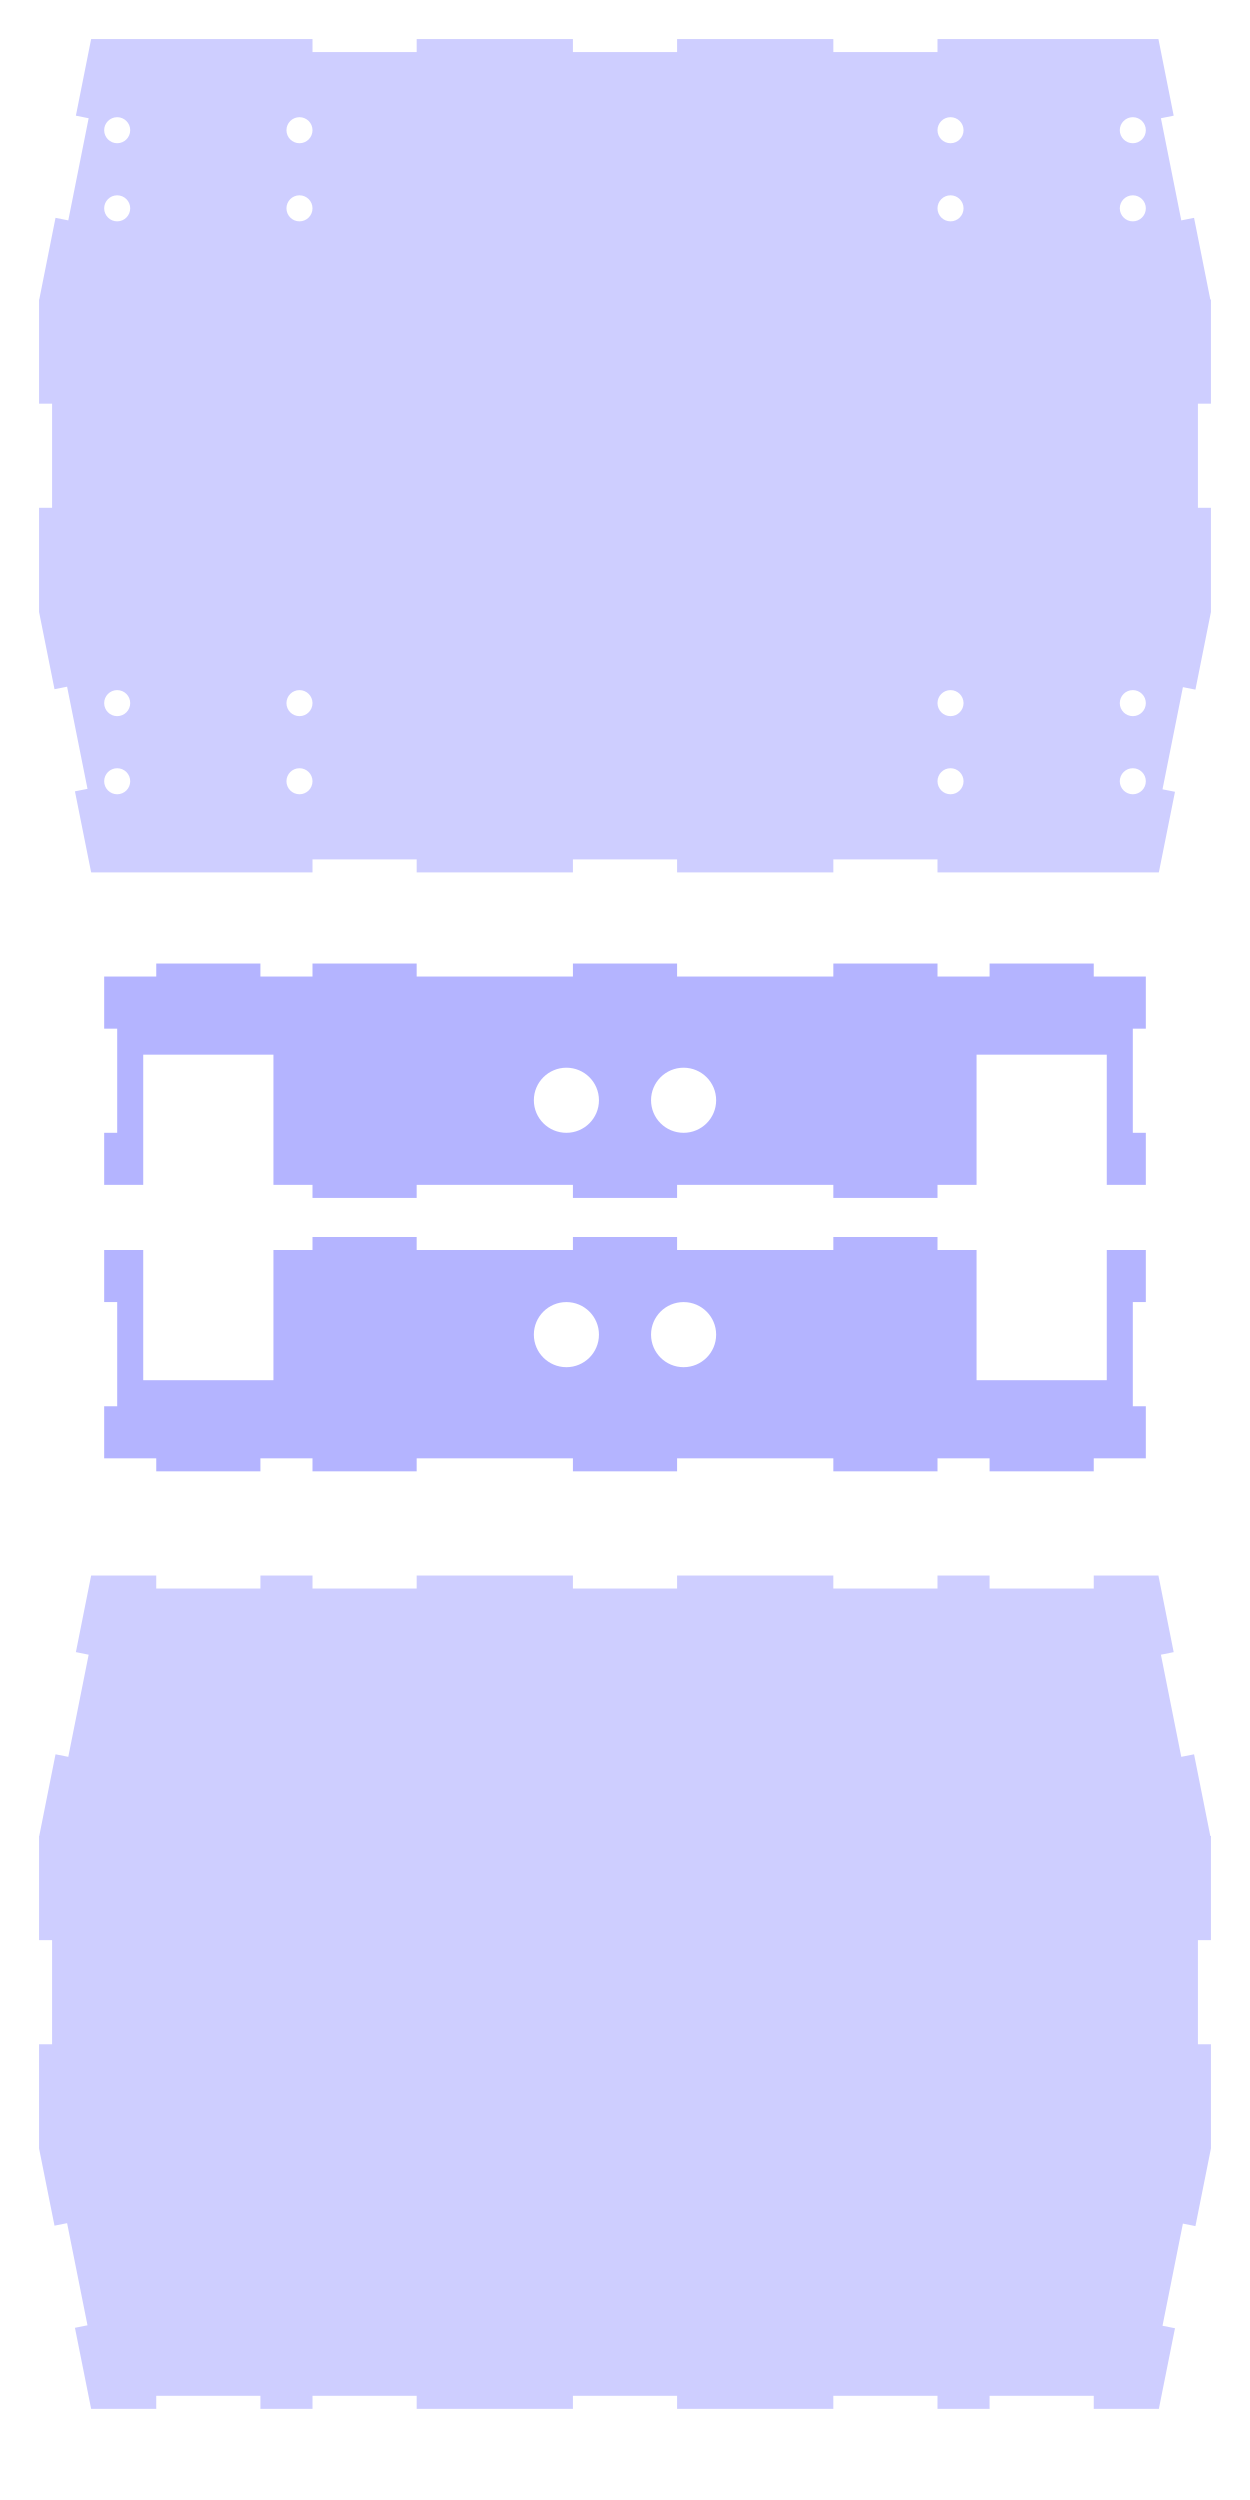
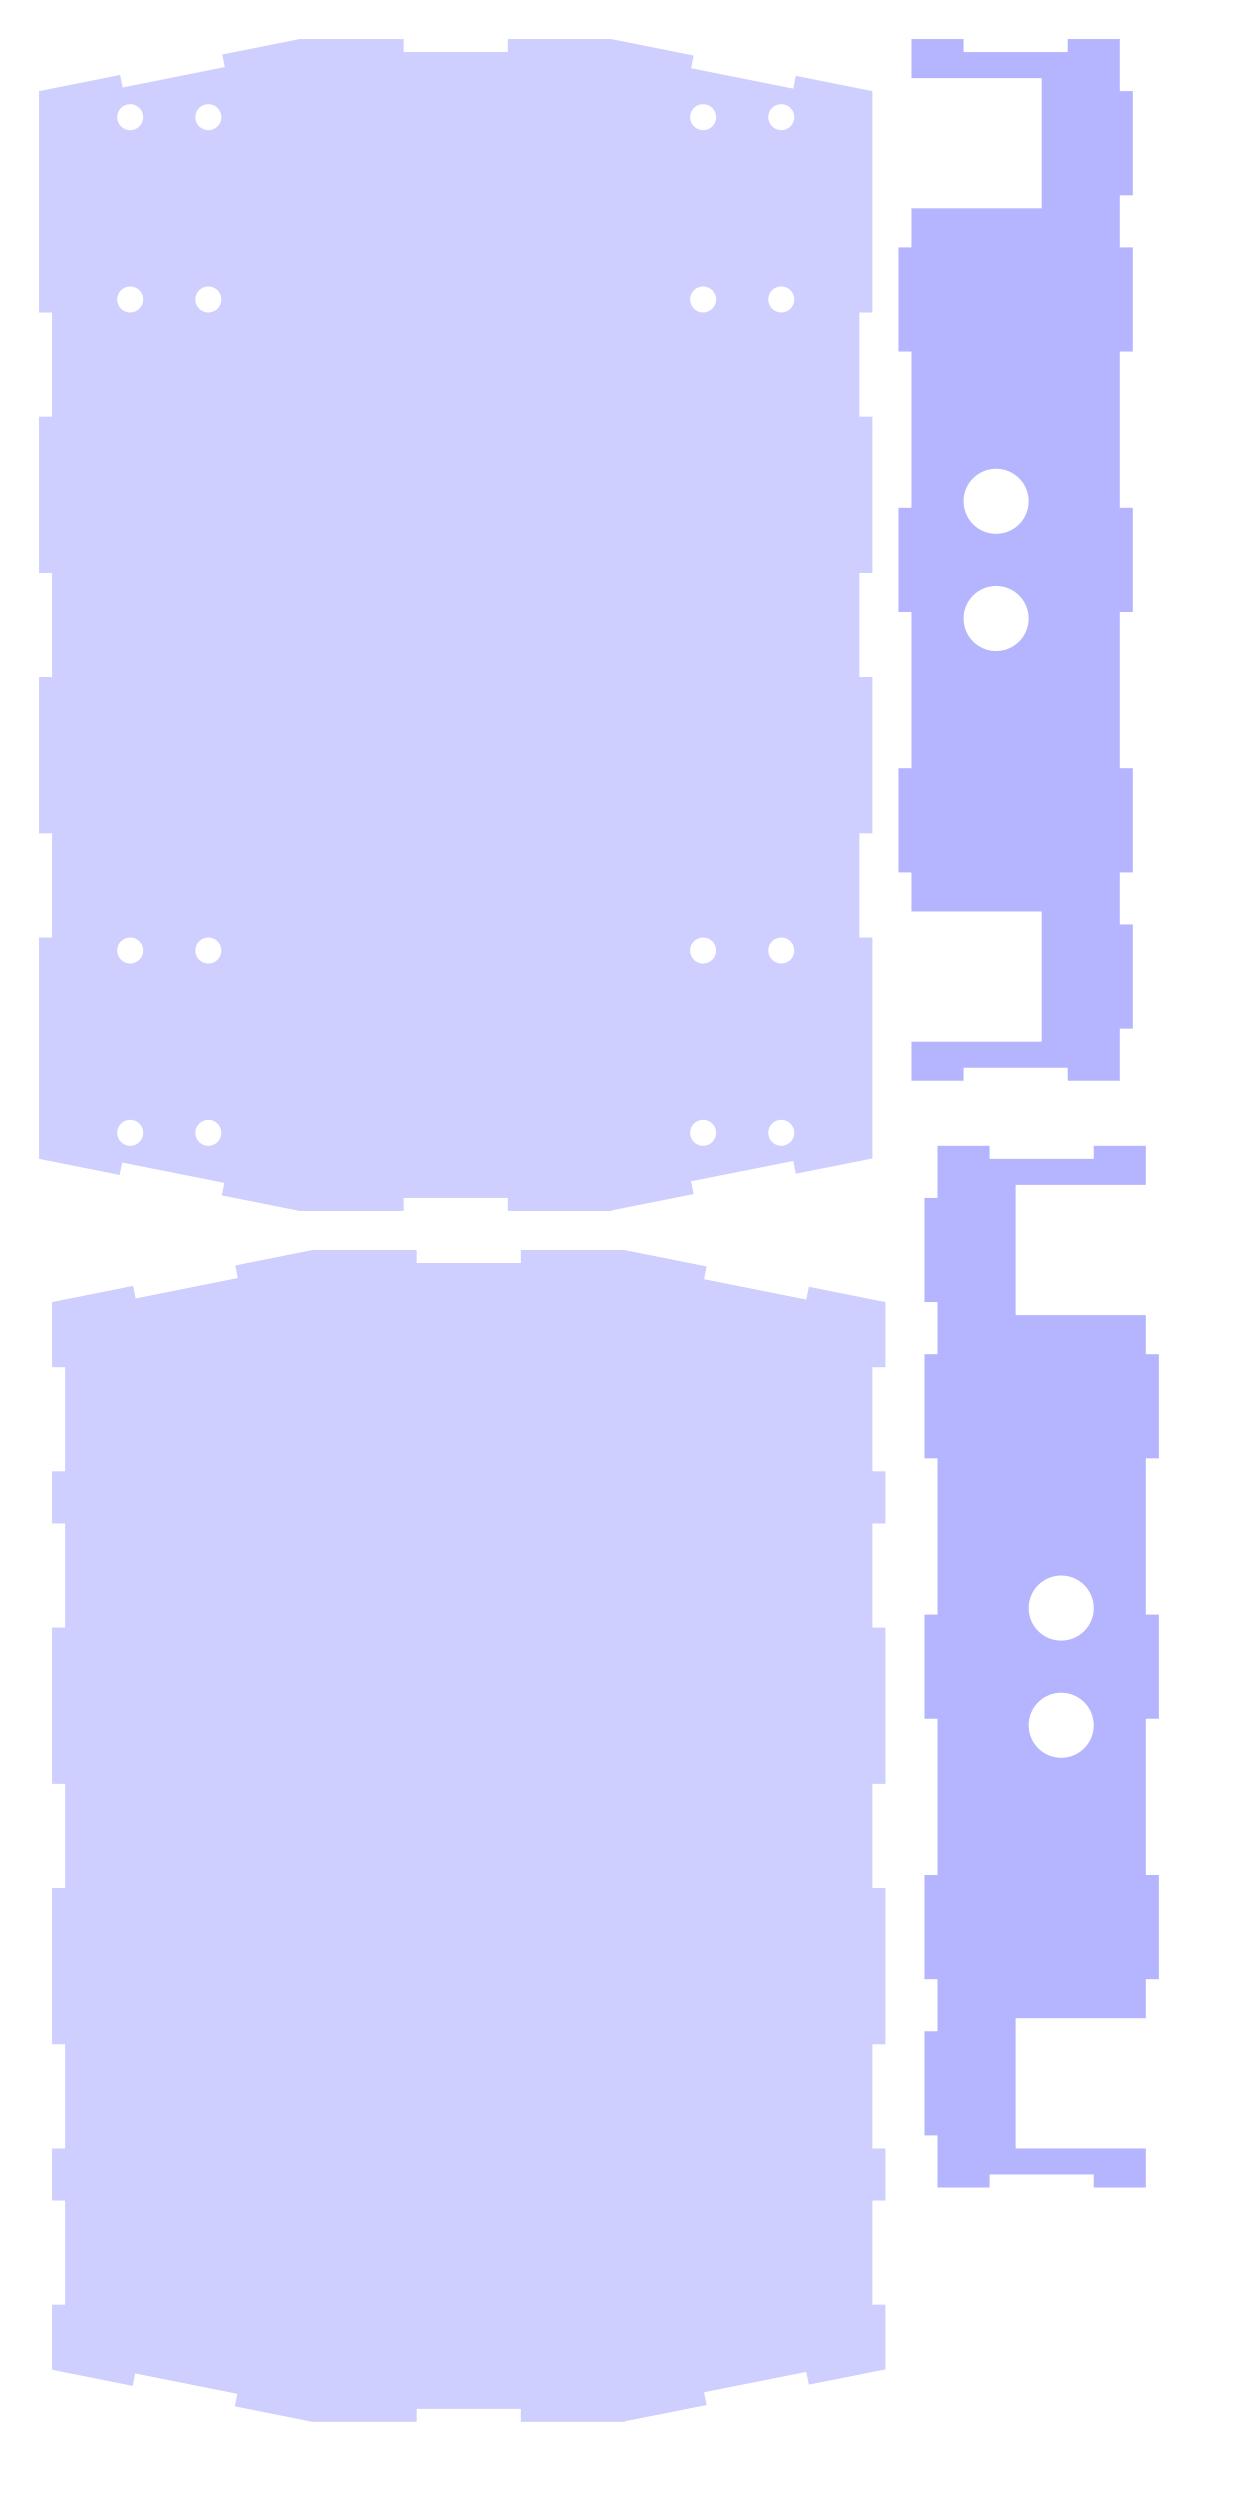
<svg xmlns="http://www.w3.org/2000/svg" width="1080" height="2160" id="svg3011" version="1.1">
  <defs id="defs3013" />
  <g id="layer1" transform="translate(0,1107.64)">
-     <path style="opacity:0.192;fill:#0000ff;stroke:#0000ff;stroke-width:0.035;stroke-linecap:butt;stroke-linejoin:miter;stroke-miterlimit:4;stroke-opacity:1;stroke-dasharray:none" d="m 78.75,-1073.89 -13.188,66.188 11.031,2.219 L 59,-917.234 l -11.031,-2.188 -14.062,70.594 -0.156,-0.031 0,89.969 11.25,0 0,90 -11.25,0 0,90 13.344,66.719 10.875,-2.156 17.625,88.25 -10.844,2.156 14,70.031 11.25,0 33.75,0 112.5,0 33.75,0 0,-11.25 90,0 0,11.25 135,0 0,-11.25 90,0 0,11.25 135,0 0,-11.25 90,0 0,11.25 33.75,0 112.5,0 33.75,0 11.25,0 13.938,-69.656 -10.781,-2.125 17.625,-88.281 10.813,2.156 13.406,-67.094 0,-90 -11.25,0 0,-90 11.25,0 0,-90 -0.531,0.094 -14.063,-70.625 -11.031,2.188 -17.594,-88.25 11.031,-2.219 -13.188,-66.188 -10.875,0 -33.75,0 -112.5,0 -33.75,0 0,11.25 -90,0 0,-11.25 -135,0 0,11.25 -90,0 0,-11.25 -135,0 0,11.25 -90,0 0,-11.25 -33.75,0 -112.5,0 -33.75,0 -11.25,0 z m 22.5,67.5 c 6.213,0 11.25,5.037 11.25,11.25 0,6.213 -5.037,11.25 -11.25,11.25 -6.213,0 -11.25,-5.037 -11.25,-11.25 0,-6.213 5.037,-11.25 11.25,-11.25 z m 157.5,0 c 6.213,0 11.25,5.037 11.25,11.25 0,6.213 -5.037,11.25 -11.25,11.25 -6.213,0 -11.25,-5.037 -11.25,-11.25 0,-6.213 5.037,-11.25 11.25,-11.25 z m 562.5,0 c 6.213,0 11.25,5.037 11.25,11.25 0,6.213 -5.037,11.25 -11.25,11.25 -6.213,0 -11.25,-5.037 -11.25,-11.25 0,-6.213 5.037,-11.25 11.25,-11.25 z m 157.5,0 c 6.213,0 11.25,5.037 11.25,11.25 0,6.213 -5.037,11.25 -11.25,11.25 -6.213,0 -11.25,-5.037 -11.25,-11.25 0,-6.213 5.037,-11.25 11.25,-11.25 z m -877.5,67.5 c 6.213,0 11.25,5.037 11.25,11.25 0,6.213 -5.037,11.25 -11.25,11.25 -6.213,0 -11.25,-5.037 -11.25,-11.25 0,-6.213 5.037,-11.25 11.25,-11.25 z m 157.5,0 c 6.213,0 11.25,5.037 11.25,11.25 0,6.213 -5.037,11.25 -11.25,11.25 -6.213,0 -11.25,-5.037 -11.25,-11.25 0,-6.213 5.037,-11.25 11.25,-11.25 z m 562.5,0 c 6.213,0 11.25,5.037 11.25,11.25 0,6.213 -5.037,11.25 -11.25,11.25 -6.213,0 -11.25,-5.037 -11.25,-11.25 0,-6.213 5.037,-11.25 11.25,-11.25 z m 157.5,0 c 6.213,0 11.25,5.037 11.25,11.25 0,6.213 -5.037,11.25 -11.25,11.25 -6.213,0 -11.25,-5.037 -11.25,-11.25 0,-6.213 5.037,-11.25 11.25,-11.25 z m -877.5,427.5 c 6.213,0 11.25,5.037 11.25,11.25 0,6.213 -5.037,11.25 -11.25,11.25 -6.213,0 -11.25,-5.037 -11.25,-11.25 0,-6.213 5.037,-11.25 11.25,-11.25 z m 157.5,0 c 6.213,0 11.25,5.037 11.25,11.25 0,6.213 -5.037,11.25 -11.25,11.25 -6.213,0 -11.25,-5.037 -11.25,-11.25 0,-6.213 5.037,-11.25 11.25,-11.25 z m 562.5,0 c 6.213,0 11.25,5.037 11.25,11.25 0,6.213 -5.037,11.25 -11.25,11.25 -6.213,0 -11.25,-5.037 -11.25,-11.25 0,-6.213 5.037,-11.25 11.25,-11.25 z m 157.5,0 c 6.213,0 11.25,5.037 11.25,11.25 0,6.213 -5.037,11.25 -11.25,11.25 -6.213,0 -11.25,-5.037 -11.25,-11.25 0,-6.213 5.037,-11.25 11.25,-11.25 z m -877.5,67.5 c 6.213,0 11.25,5.037 11.25,11.25 0,6.213 -5.037,11.25 -11.25,11.25 -6.213,0 -11.25,-5.037 -11.25,-11.25 0,-6.213 5.037,-11.25 11.25,-11.25 z m 157.5,0 c 6.213,0 11.25,5.037 11.25,11.25 0,6.213 -5.037,11.25 -11.25,11.25 -6.213,0 -11.25,-5.037 -11.25,-11.25 0,-6.213 5.037,-11.25 11.25,-11.25 z m 562.5,0 c 6.213,0 11.25,5.037 11.25,11.25 0,6.213 -5.037,11.25 -11.25,11.25 -6.213,0 -11.25,-5.037 -11.25,-11.25 0,-6.213 5.037,-11.25 11.25,-11.25 z m 157.5,0 c 6.213,0 11.25,5.037 11.25,11.25 0,6.213 -5.037,11.25 -11.25,11.25 -6.213,0 -11.25,-5.037 -11.25,-11.25 0,-6.213 5.037,-11.25 11.25,-11.25 z" id="path3117-3-6" />
+     <path style="opacity:0.192;fill:#0000ff;stroke:#0000ff;stroke-width:0.035;stroke-linecap:butt;stroke-linejoin:miter;stroke-miterlimit:4;stroke-opacity:1;stroke-dasharray:none" d="m 753.75,-1028.89 -66.188,-13.188 -2.219,11.031 -88.25,-17.594 2.188,-11.031 -70.594,-14.062 0.031,-0.156 -89.969,0 0,11.25 -90,0 0,-11.25 -90,0 -66.719,13.344 2.156,10.875 -88.25,17.625 -2.156,-10.844 -70.031,14 0,11.25 0,33.75 0,112.5 0,33.75 11.25,0 0,90 -11.25,0 0,135 11.25,0 0,90 -11.25,0 0,135 11.25,0 0,90 -11.25,0 0,33.75 0,112.5 0,33.75 0,11.25 69.656,13.938 2.125,-10.781 88.281,17.625 -2.156,10.813 67.094,13.406 90,0 0,-11.25 90,0 0,11.25 90,0 -0.094,-0.531 70.625,-14.063 -2.188,-11.031 88.25,-17.594 2.219,11.031 66.188,-13.188 0,-10.875 0,-33.75 0,-112.5 0,-33.75 -11.25,0 0,-90 11.25,0 0,-135 -11.25,0 0,-90 11.25,0 0,-135 -11.25,0 0,-90 11.25,0 0,-33.75 0,-112.5 0,-33.75 0,-11.25 z m -67.5,22.5 c 0,6.213 -5.037,11.25 -11.25,11.25 -6.213,0 -11.25,-5.037 -11.25,-11.25 0,-6.213 5.037,-11.25 11.25,-11.25 6.213,0 11.25,5.037 11.25,11.25 z m 0,157.5 c 0,6.213 -5.037,11.25 -11.25,11.25 -6.213,0 -11.25,-5.037 -11.25,-11.25 0,-6.213 5.037,-11.25 11.25,-11.25 6.213,0 11.25,5.037 11.25,11.25 z m 0,562.5 c 0,6.213 -5.037,11.25 -11.25,11.25 -6.213,0 -11.25,-5.037 -11.25,-11.25 0,-6.213 5.037,-11.25 11.25,-11.25 6.213,0 11.25,5.037 11.25,11.25 z m 0,157.5 c 0,6.213 -5.037,11.25 -11.25,11.25 -6.213,0 -11.25,-5.037 -11.25,-11.25 0,-6.213 5.037,-11.25 11.25,-11.25 6.213,0 11.25,5.037 11.25,11.25 z m -67.5,-877.5 c 0,6.213 -5.037,11.25 -11.25,11.25 -6.213,0 -11.25,-5.037 -11.25,-11.25 0,-6.213 5.037,-11.25 11.25,-11.25 6.213,0 11.25,5.037 11.25,11.25 z m 0,157.5 c 0,6.213 -5.037,11.25 -11.25,11.25 -6.213,0 -11.25,-5.037 -11.25,-11.25 0,-6.213 5.037,-11.25 11.25,-11.25 6.213,0 11.25,5.037 11.25,11.25 z m 0,562.5 c 0,6.213 -5.037,11.25 -11.25,11.25 -6.213,0 -11.25,-5.037 -11.25,-11.25 0,-6.213 5.037,-11.25 11.25,-11.25 6.213,0 11.25,5.037 11.25,11.25 z m 0,157.5 c 0,6.213 -5.037,11.25 -11.25,11.25 -6.213,0 -11.25,-5.037 -11.25,-11.25 0,-6.213 5.037,-11.25 11.25,-11.25 6.213,0 11.25,5.037 11.25,11.25 z m -427.5,-877.5 c 0,6.213 -5.037,11.25 -11.25,11.25 -6.213,0 -11.25,-5.037 -11.25,-11.25 0,-6.213 5.037,-11.25 11.25,-11.25 6.213,0 11.25,5.037 11.25,11.25 z m 0,157.5 c 0,6.213 -5.037,11.25 -11.25,11.25 -6.213,0 -11.25,-5.037 -11.25,-11.25 0,-6.213 5.037,-11.25 11.25,-11.25 6.213,0 11.25,5.037 11.25,11.25 z m 0,562.5 c 0,6.213 -5.037,11.25 -11.25,11.25 -6.213,0 -11.25,-5.037 -11.25,-11.25 0,-6.213 5.037,-11.25 11.25,-11.25 6.213,0 11.25,5.037 11.25,11.25 z m 0,157.5 c 0,6.213 -5.037,11.25 -11.25,11.25 -6.213,0 -11.25,-5.037 -11.25,-11.25 0,-6.213 5.037,-11.25 11.25,-11.25 6.213,0 11.25,5.037 11.25,11.25 z m -67.5,-877.5 c 0,6.213 -5.037,11.25 -11.25,11.25 -6.213,0 -11.25,-5.037 -11.25,-11.25 0,-6.213 5.037,-11.25 11.25,-11.25 6.213,0 11.25,5.037 11.25,11.25 z m 0,157.5 c 0,6.213 -5.037,11.25 -11.25,11.25 -6.213,0 -11.25,-5.037 -11.25,-11.25 0,-6.213 5.037,-11.25 11.25,-11.25 6.213,0 11.25,5.037 11.25,11.25 z m 0,562.5 c 0,6.213 -5.037,11.25 -11.25,11.25 -6.213,0 -11.25,-5.037 -11.25,-11.25 0,-6.213 5.037,-11.25 11.25,-11.25 6.213,0 11.25,5.037 11.25,11.25 z m 0,157.5 c 0,6.213 -5.037,11.25 -11.25,11.25 -6.213,0 -11.25,-5.037 -11.25,-11.25 0,-6.213 5.037,-11.25 11.25,-11.25 6.213,0 11.25,5.037 11.25,11.25 z" id="path3117-3-6" />
    <path style="opacity:0.296;fill:#0000ff;fill-opacity:1;stroke:#0000ff;stroke-width:0.035;stroke-miterlimit:4;stroke-opacity:1;stroke-dasharray:none" d="m -438.75,-843.265 0,90 -11.25,0 0,90 11.25,0 0,90 45,0 0,-11.25 90,0 0,11.25 45,0 0,-90 11.25,0 0,-90 -11.25,0 0,-90 -45,0 0,11.25 -90,0 0,-11.25 -45,0 z m 106.875,56.25 c 15.533,0 28.125,12.592 28.125,28.125 0,15.533 -12.592,28.125 -28.125,28.125 -15.533,0 -28.125,-12.592 -28.125,-28.125 0,-15.533 12.592,-28.125 28.125,-28.125 z m 0,101.25 c 15.533,0 28.125,12.592 28.125,28.125 0,15.533 -12.592,28.125 -28.125,28.125 -15.533,0 -28.125,-12.592 -28.125,-28.125 0,-15.533 12.592,-28.125 28.125,-28.125 z" id="rect4025" />
    <path style="opacity:0.296;fill:#0000ff;fill-opacity:1;stroke:#0000ff;stroke-width:0.035;stroke-miterlimit:4;stroke-opacity:1;stroke-dasharray:none" d="m 1442.143,-834.783 0,90 -11.25,0 0,90 11.25,0 0,90 45,0 0,-11.25 90,0 0,11.25 45,0 0,-90 11.25,0 0,-90 -11.25,0 0,-90 -45,0 0,11.25 -90,0 0,-11.25 -45,0 z" id="rect4385" />
    <path id="path4472" d="m -378.977,-471.934 2.202,11.032 -44.129,8.809 13.213,66.194 -11.032,2.202 17.617,88.259 11.032,-2.202 14.094,70.607 44.129,-8.809 1.321,6.619 88.259,-17.617 -1.321,-6.619 44.129,-8.809 -14.094,-70.607 11.032,-2.202 -17.617,-88.259 -11.032,2.202 -13.213,-66.194 -44.129,8.809 -2.202,-11.032 -88.259,17.617 z m 69.487,32.018 c 15.233,-3.041 30.046,6.843 33.086,22.076 3.041,15.233 -6.843,30.046 -22.076,33.086 -15.233,3.041 -30.046,-6.843 -33.086,-22.076 -3.041,-15.233 6.843,-30.046 22.076,-33.086 z m 19.819,99.291 c 15.233,-3.041 30.046,6.843 33.086,22.076 3.041,15.233 -6.843,30.046 -22.076,33.086 -15.233,3.041 -30.046,-6.843 -33.086,-22.076 -3.041,-15.233 6.843,-30.046 22.076,-33.086 z" style="opacity:0.296;fill:#0000ff;fill-opacity:1;stroke:#0000ff;stroke-width:0.035;stroke-miterlimit:4;stroke-opacity:1;stroke-dasharray:none" />
    <path id="path4477" d="m -309.911,-1187.954 -2.198,11.033 -44.133,-8.792 -13.188,66.199 -11.033,-2.198 -17.583,88.266 11.033,2.198 -14.067,70.612 44.133,8.792 -1.319,6.62 88.266,17.583 1.319,-6.62 44.133,8.792 14.067,-70.613 11.033,2.198 17.583,-88.266 -11.033,-2.198 13.188,-66.199 -44.133,-8.792 2.198,-11.033 -88.266,-17.583 z m 51.891,56.221 c 15.234,3.035 25.123,17.844 22.088,33.078 -3.035,15.234 -17.844,25.123 -33.078,22.088 -15.234,-3.035 -25.123,-17.844 -22.088,-33.078 3.035,-15.234 17.844,-25.123 33.078,-22.088 z m -19.781,99.299 c 15.234,3.035 25.123,17.844 22.088,33.078 -3.035,15.234 -17.844,25.123 -33.078,22.088 -15.234,-3.035 -25.123,-17.844 -22.088,-33.078 3.035,-15.234 17.844,-25.123 33.078,-22.088 z" style="opacity:0.296;fill:#0000ff;fill-opacity:1;stroke:#0000ff;stroke-width:0.035;stroke-miterlimit:4;stroke-opacity:1;stroke-dasharray:none" />
    <path style="opacity:0.296;fill:#0000ff;fill-opacity:1;stroke:#0000ff;stroke-width:0.035;stroke-miterlimit:4;stroke-opacity:1;stroke-dasharray:none" d="m 1525.159,-493.515 -2.188,11.031 -44.156,-8.781 -13.188,66.188 -11.031,-2.219 -17.625,88.281 11.031,2.188 -14.094,70.594 44.125,8.812 -1.312,6.625 88.25,17.625 1.312,-6.625 44.125,8.812 14.094,-70.594 11.063,2.188 17.594,-88.25 -11.031,-2.219 13.219,-66.188 -44.125,-8.812 2.188,-11.031 -88.25,-17.625 z" id="path4482" />
    <path id="path4494" d="m 1542.875,-1142.473 -88.25,17.594 2.188,11.031 -44.125,8.781 13.188,66.188 -11.031,2.219 17.594,88.25 11.031,-2.188 14.062,70.625 44.125,-8.812 1.313,6.625 88.281,-17.594 -1.312,-6.594 44.125,-8.812 -14.062,-70.594 11.031,-2.219 -17.594,-88.25 -11.031,2.188 -13.187,-66.188 -44.125,8.781 -2.219,-11.031 z" style="opacity:0.296;fill:#0000ff;fill-opacity:1;stroke:#0000ff;stroke-width:0.035;stroke-miterlimit:4;stroke-opacity:1;stroke-dasharray:none" />
-     <path style="opacity:0.192;fill:#0000ff;stroke:#0000ff;stroke-width:0.035;stroke-linecap:butt;stroke-linejoin:miter;stroke-miterlimit:4;stroke-opacity:1;stroke-dasharray:none" d="M 78.75 1361.25 L 65.562 1427.438 L 76.594 1429.656 L 59 1517.906 L 47.969 1515.719 L 33.906 1586.312 L 33.75 1586.281 L 33.75 1676.25 L 45 1676.25 L 45 1766.25 L 33.75 1766.25 L 33.75 1856.25 L 47.094 1922.969 L 57.969 1920.812 L 75.594 2009.062 L 64.75 2011.219 L 78.75 2081.25 L 90 2081.25 L 123.75 2081.25 L 135 2081.25 L 135 2070 L 225 2070 L 225 2081.25 L 236.25 2081.25 L 270 2081.25 L 270 2070 L 360 2070 L 360 2081.25 L 495 2081.25 L 495 2070 L 585 2070 L 585 2081.25 L 720 2081.25 L 720 2070 L 810 2070 L 810 2081.25 L 843.75 2081.25 L 855 2081.25 L 855 2070 L 945 2070 L 945 2081.25 L 956.25 2081.25 L 990 2081.25 L 1001.25 2081.25 L 1015.188 2011.594 L 1004.406 2009.469 L 1022.031 1921.188 L 1032.844 1923.344 L 1046.25 1856.25 L 1046.25 1766.25 L 1035 1766.25 L 1035 1676.25 L 1046.25 1676.25 L 1046.25 1586.25 L 1045.719 1586.344 L 1031.656 1515.719 L 1020.625 1517.906 L 1003.031 1429.656 L 1014.062 1427.438 L 1000.875 1361.25 L 990 1361.25 L 956.25 1361.25 L 945 1361.25 L 945 1372.5 L 855 1372.5 L 855 1361.25 L 843.75 1361.25 L 810 1361.25 L 810 1372.5 L 720 1372.5 L 720 1361.25 L 585 1361.25 L 585 1372.5 L 495 1372.5 L 495 1361.25 L 360 1361.25 L 360 1372.5 L 270 1372.5 L 270 1361.25 L 236.25 1361.25 L 225 1361.25 L 225 1372.5 L 135 1372.5 L 135 1361.25 L 123.75 1361.25 L 90 1361.25 L 78.75 1361.25 z " transform="translate(0,-1107.64)" id="path4500" />
-     <path style="opacity:0.296;fill:#0000ff;fill-opacity:1;stroke:#0000ff;stroke-width:0.035;stroke-miterlimit:4;stroke-opacity:1;stroke-dasharray:none" d="M 270 1068.75 L 270 1080 L 236.25 1080 L 236.25 1192.5 L 123.75 1192.5 L 123.75 1080 L 90 1080 L 90 1125 L 101.25 1125 L 101.25 1215 L 90 1215 L 90 1260 L 135 1260 L 135 1271.25 L 225 1271.25 L 225 1260 L 270 1260 L 270 1271.25 L 360 1271.25 L 360 1260 L 495 1260 L 495 1271.25 L 585 1271.25 L 585 1260 L 720 1260 L 720 1271.25 L 810 1271.25 L 810 1260 L 855 1260 L 855 1271.25 L 945 1271.25 L 945 1260 L 990 1260 L 990 1215 L 978.75 1215 L 978.75 1125 L 990 1125 L 990 1080 L 956.25 1080 L 956.25 1192.5 L 843.75 1192.5 L 843.75 1080 L 810 1080 L 810 1068.75 L 720 1068.75 L 720 1080 L 585 1080 L 585 1068.75 L 495 1068.75 L 495 1080 L 360 1080 L 360 1068.75 L 270 1068.75 z M 489.375 1125 C 504.908 1125 517.5 1137.592 517.5 1153.125 C 517.5 1168.658 504.908 1181.25 489.375 1181.25 C 473.842 1181.25 461.25 1168.658 461.25 1153.125 C 461.25 1137.592 473.842 1125 489.375 1125 z M 590.625 1125 C 606.158 1125 618.75 1137.592 618.75 1153.125 C 618.75 1168.658 606.158 1181.25 590.625 1181.25 C 575.092 1181.25 562.5 1168.658 562.5 1153.125 C 562.5 1137.592 575.092 1125 590.625 1125 z " transform="translate(0,-1107.64)" id="path4530" />
-     <path id="path4541" d="m 270,-72.64 0,-11.25 -33.75,0 0,-112.5 -112.5,0 0,112.5 -33.75,0 0,-45 11.25,0 0,-90 -11.25,0 0,-45 45,0 0,-11.25 90,0 0,11.25 45,0 0,-11.25 90,0 0,11.25 135,0 0,-11.25 90,0 0,11.25 135,0 0,-11.25 90,0 0,11.25 45,0 0,-11.25 90,0 0,11.25 45,0 0,45 -11.25,0 0,90 11.25,0 0,45 -33.75,0 0,-112.5 -112.5,0 0,112.5 -33.75,0 0,11.25 -90,0 0,-11.25 -135,0 0,11.25 -90,0 0,-11.25 -135,0 0,11.25 -90,0 z m 219.375,-56.25 c 15.533,0 28.125,-12.592 28.125,-28.125 0,-15.533 -12.592,-28.125 -28.125,-28.125 -15.533,0 -28.125,12.592 -28.125,28.125 0,15.533 12.592,28.125 28.125,28.125 z m 101.25,0 c 15.533,0 28.125,-12.592 28.125,-28.125 0,-15.533 -12.592,-28.125 -28.125,-28.125 -15.533,0 -28.125,12.592 -28.125,28.125 0,15.533 12.592,28.125 28.125,28.125 z" style="opacity:0.296;fill:#0000ff;fill-opacity:1;stroke:#0000ff;stroke-width:0.035;stroke-miterlimit:4;stroke-opacity:1;stroke-dasharray:none" />
+     <path style="opacity:0.192;fill:#0000ff;stroke:#0000ff;stroke-width:0.035;stroke-linecap:butt;stroke-linejoin:miter;stroke-miterlimit:4;stroke-opacity:1;stroke-dasharray:none" d="m 765,17.36 -66.188,-13.188 -2.219,11.031 -88.25,-17.594 2.187,-11.031 -70.594,-14.062 0.031,-0.156 -89.969,0 0,11.25 -90,0 0,-11.25 -90,0 -66.719,13.344 2.156,10.875 -88.25,17.625 -2.156,-10.844 -70.031,14 0,11.25 0,33.75 0,11.25 11.25,0 0,90 -11.25,0 0,11.25 0,33.75 11.25,0 0,90 -11.25,0 0,135 11.25,0 0,90 -11.25,0 0,135 11.25,0 0,90 -11.25,0 0,33.75 0,11.25 11.25,0 0,90 -11.25,0 0,11.25 0,33.75 0,11.25 69.656,13.938 2.125,-10.781 88.281,17.625 -2.156,10.813 67.094,13.406 90,0 0,-11.25 90,0 0,11.25 90,0 -0.094,-0.531 70.625,-14.063 -2.187,-11.031 88.25,-17.594 2.219,11.031 66.188,-13.188 0,-10.875 0,-33.75 0,-11.25 -11.25,0 0,-90 11.25,0 0,-11.25 0,-33.75 -11.25,0 0,-90 11.25,0 0,-135 -11.25,0 0,-90 11.25,0 0,-135 -11.25,0 0,-90 11.25,0 0,-33.75 0,-11.25 -11.25,0 0,-90 11.25,0 0,-11.25 0,-33.75 0,-11.25 z" id="path4500" />
+     <path style="opacity:0.296;fill:#0000ff;fill-opacity:1;stroke:#0000ff;stroke-width:0.035;stroke-miterlimit:4;stroke-opacity:1;stroke-dasharray:none" d="m 1001.25,62.36 -11.25,0 0,-33.75 -112.5,0 0,-112.5 112.5,0 0,-33.75 -45,0 0,11.25 -90,0 0,-11.25 -45,0 0,45 -11.25,0 0,90 11.25,0 0,45 -11.25,0 0,90 11.25,0 0,135 -11.25,0 0,90 11.25,0 0,135 -11.25,0 0,90 11.25,0 0,45 -11.25,0 0,90 11.25,0 0,45 45,0 0,-11.25 90,0 0,11.25 45,0 0,-33.75 -112.5,0 0,-112.5 112.5,0 0,-33.75 11.25,0 0,-90 -11.25,0 0,-135 11.25,0 0,-90 -11.25,0 0,-135 11.25,0 0,-90 z M 945,281.735 c 0,15.533 -12.592,28.125 -28.125,28.125 -15.533,0 -28.125,-12.592 -28.125,-28.125 0,-15.533 12.592,-28.125 28.125,-28.125 15.533,0 28.125,12.592 28.125,28.125 z m 0,101.25 c 0,15.533 -12.592,28.125 -28.125,28.125 -15.533,0 -28.125,-12.592 -28.125,-28.125 0,-15.533 12.592,-28.125 28.125,-28.125 15.533,0 28.125,12.592 28.125,28.125 z" id="path4530" />
+     <path id="path4541" d="m 776.25,-893.89 11.25,0 0,-33.75 112.5,0 0,-112.5 -112.5,0 0,-33.75 45,0 0,11.25 90,0 0,-11.25 45,0 0,45 11.25,0 0,90 -11.25,0 0,45 11.25,0 0,90 -11.25,0 0,135 11.25,0 0,90 -11.25,0 0,135 11.25,0 0,90 -11.25,0 0,45 11.25,0 0,90 -11.25,0 0,45 -45,0 0,-11.25 -90,0 0,11.25 -45,0 0,-33.75 112.5,0 0,-112.5 -112.5,0 0,-33.75 -11.25,0 0,-90 11.25,0 0,-135 -11.25,0 0,-90 11.25,0 0,-135 -11.25,0 0,-90 z m 56.25,219.375 c 0,15.533 12.592,28.125 28.125,28.125 15.533,0 28.125,-12.592 28.125,-28.125 0,-15.533 -12.592,-28.125 -28.125,-28.125 -15.533,0 -28.125,12.592 -28.125,28.125 z m 0,101.25 c 0,15.533 12.592,28.125 28.125,28.125 15.533,0 28.125,-12.592 28.125,-28.125 0,-15.533 -12.592,-28.125 -28.125,-28.125 -15.533,0 -28.125,12.592 -28.125,28.125 z" style="opacity:0.296;fill:#0000ff;fill-opacity:1;stroke:#0000ff;stroke-width:0.035;stroke-miterlimit:4;stroke-opacity:1;stroke-dasharray:none" />
  </g>
</svg>
